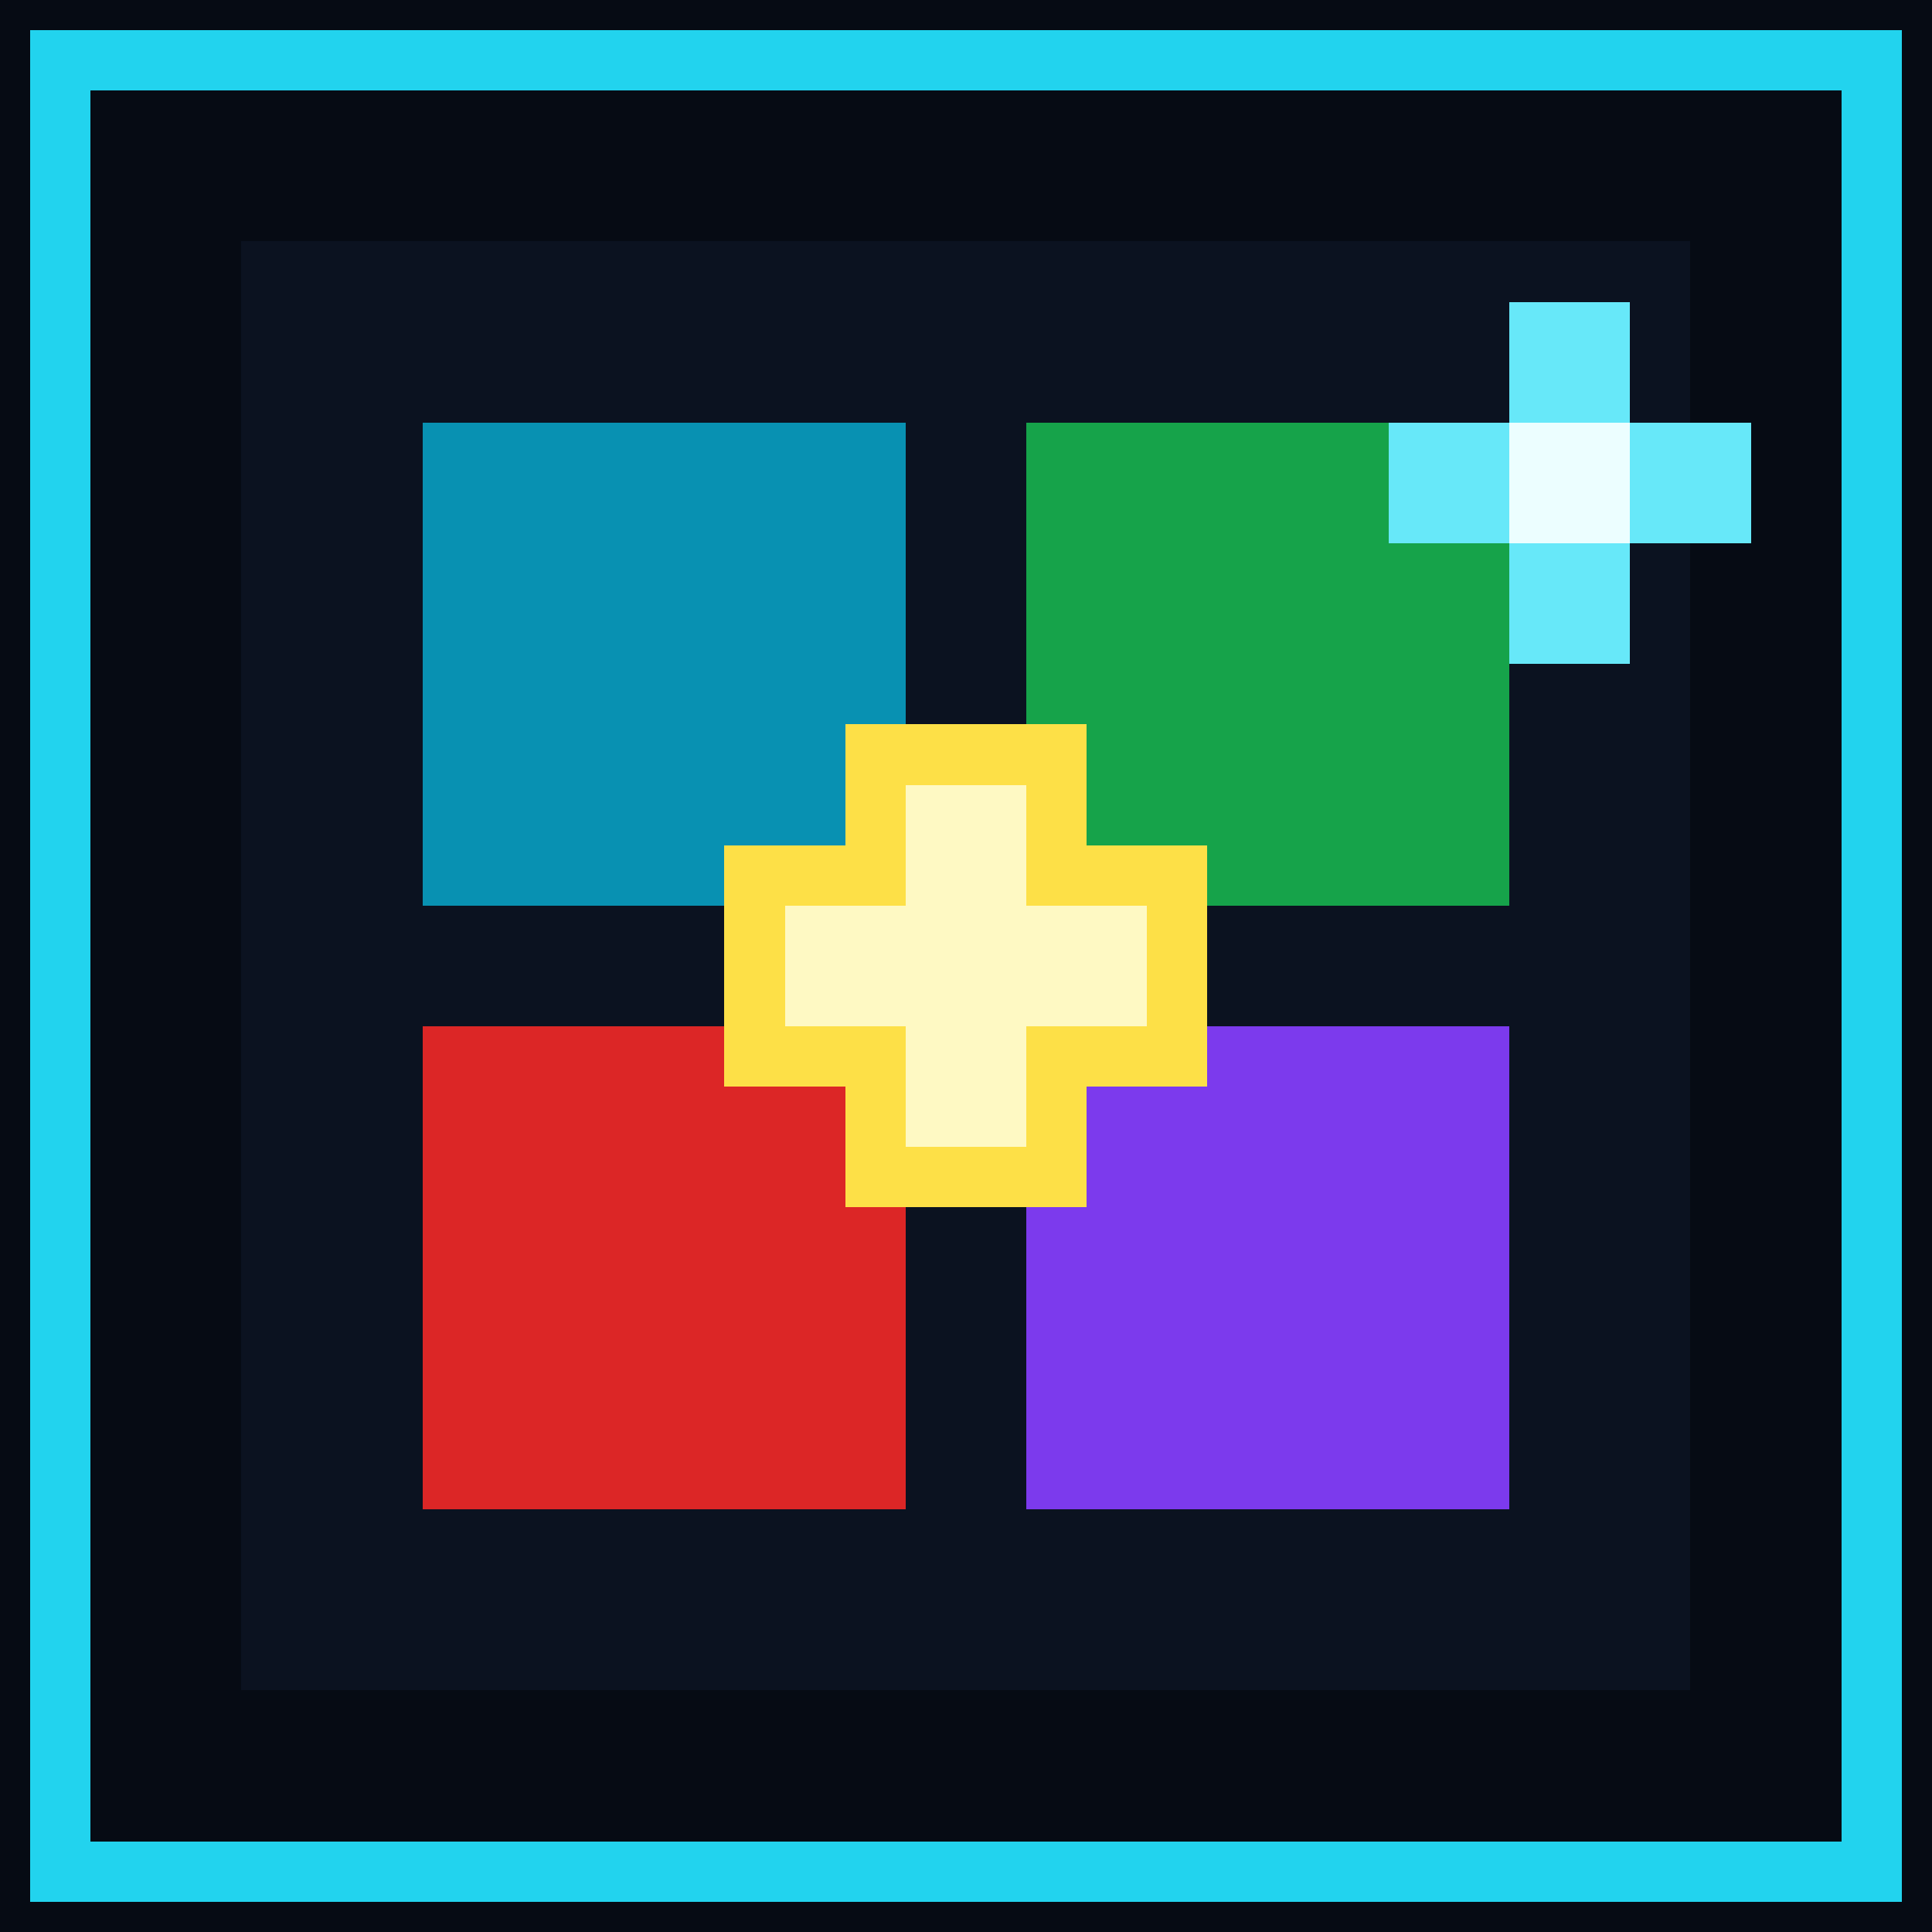
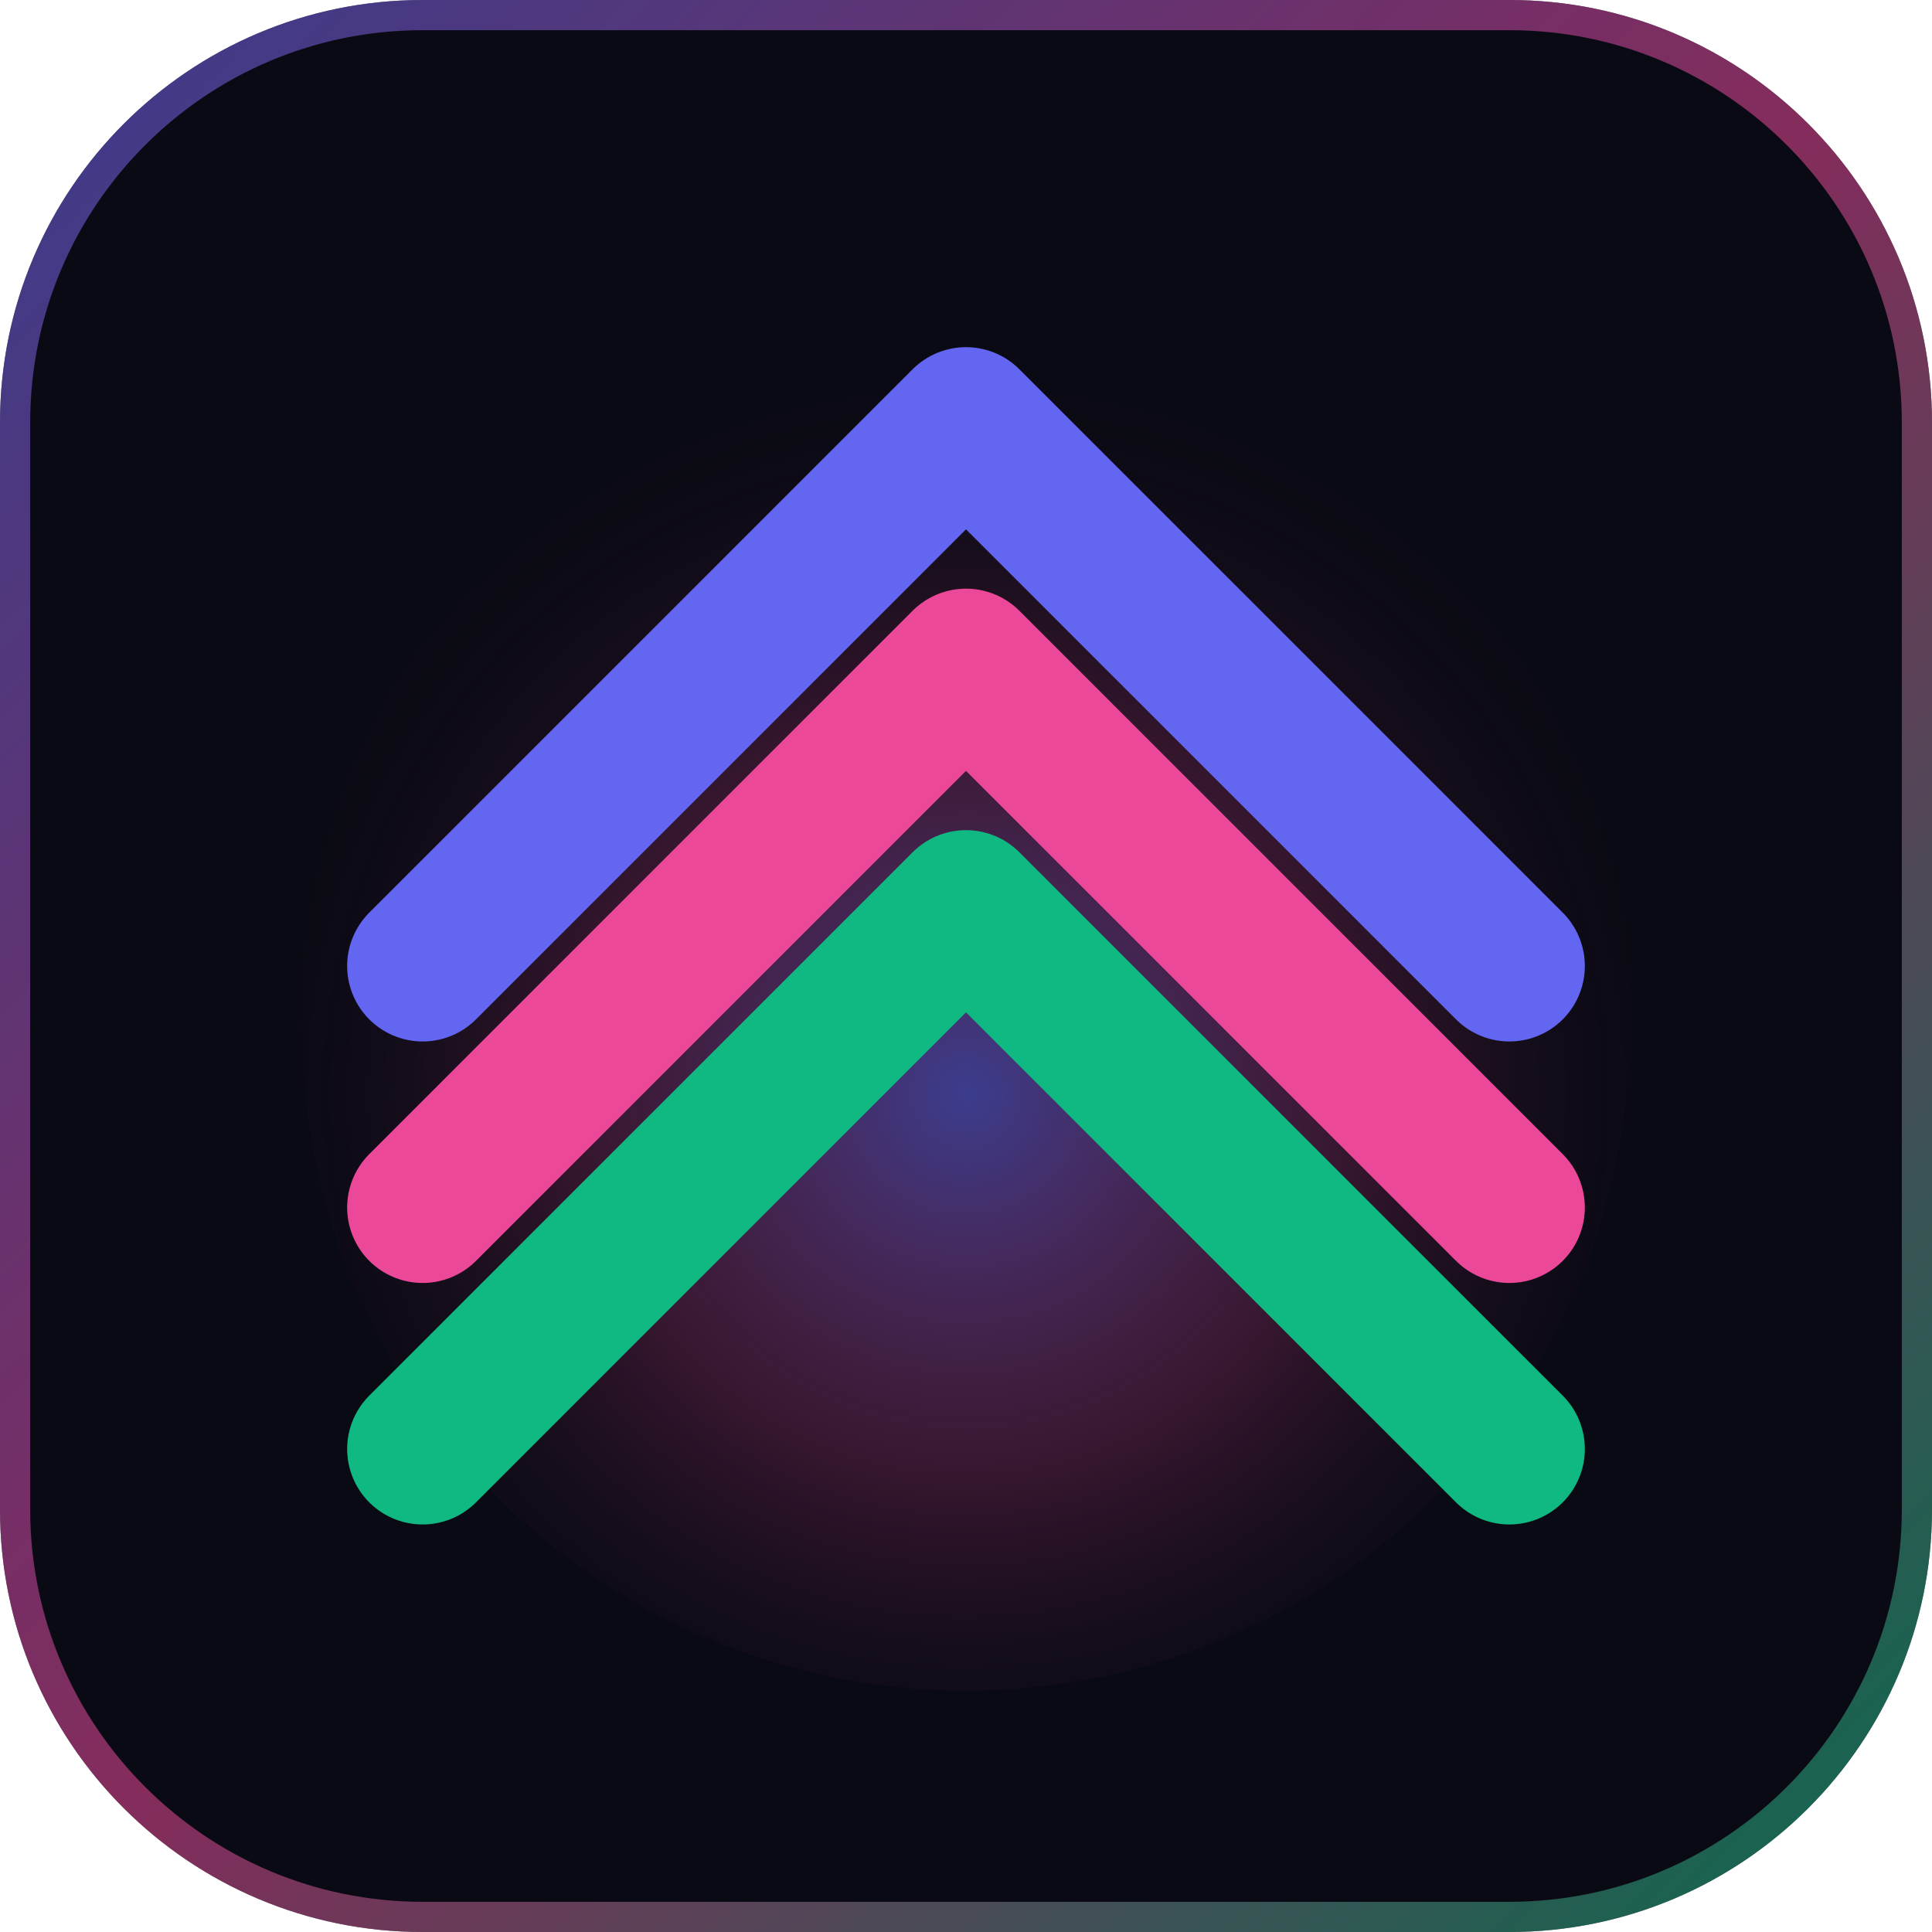
- <svg xmlns="http://www.w3.org/2000/svg" viewBox="0 0 64 64" shape-rendering="crispEdges">
-   <rect width="64" height="64" fill="#060b14" />
-   <rect x="2" y="2" width="60" height="60" fill="none" stroke="#22d3ee" stroke-width="2" />
-   <rect x="8" y="8" width="48" height="48" fill="#0b1220" />
-   <rect x="14" y="14" width="18" height="18" fill="#0891b2" />
-   <rect x="32" y="14" width="18" height="18" fill="#16a34a" />
-   <rect x="14" y="32" width="18" height="18" fill="#dc2626" />
-   <rect x="32" y="32" width="18" height="18" fill="#7c3aed" />
-   <rect x="30" y="12" width="4" height="40" fill="#0b1220" />
-   <rect x="12" y="30" width="40" height="4" fill="#0b1220" />
-   <rect x="28" y="24" width="8" height="16" fill="#fde047" />
-   <rect x="24" y="28" width="16" height="8" fill="#fde047" />
-   <rect x="30" y="26" width="4" height="12" fill="#fef9c3" />
-   <rect x="26" y="30" width="12" height="4" fill="#fef9c3" />
-   <rect x="50" y="10" width="4" height="4" fill="#67e8f9" />
-   <rect x="46" y="14" width="4" height="4" fill="#67e8f9" />
-   <rect x="50" y="14" width="4" height="4" fill="#ecfeff" />
-   <rect x="54" y="14" width="4" height="4" fill="#67e8f9" />
-   <rect x="50" y="18" width="4" height="4" fill="#67e8f9" />
+ <svg xmlns="http://www.w3.org/2000/svg" viewBox="0 0 64 64">
+   <defs>
+     <radialGradient id="agileSuiteGlow" cx="50%" cy="55%" r="55%">
+       <stop offset="0%" stop-color="#6366f1" stop-opacity="0.55" />
+       <stop offset="55%" stop-color="#ec4899" stop-opacity="0.18" />
+       <stop offset="100%" stop-color="#0a0a14" stop-opacity="0" />
+     </radialGradient>
+     <linearGradient id="agileSuiteEdge" x1="0" y1="0" x2="1" y2="1">
+       <stop offset="0%" stop-color="#6366f1" stop-opacity="0.6" />
+       <stop offset="50%" stop-color="#ec4899" stop-opacity="0.6" />
+       <stop offset="100%" stop-color="#10b981" stop-opacity="0.6" />
+     </linearGradient>
+   </defs>
+   <rect width="64" height="64" rx="14" ry="14" fill="#0a0a14" />
+   <rect x="0.5" y="0.5" width="63" height="63" rx="13.5" ry="13.5" fill="none" stroke="url(#agileSuiteEdge)" stroke-width="1" opacity="0.9" />
+   <circle cx="32" cy="34" r="22" fill="url(#agileSuiteGlow)" />
+   <g fill="none" stroke-linecap="round" stroke-linejoin="round" stroke-width="5">
+     <polyline points="14,48 32,30 50,48" stroke="#10b981" />
+     <polyline points="14,40 32,22 50,40" stroke="#ec4899" />
+     <polyline points="14,32 32,14 50,32" stroke="#6366f1" />
+   </g>
</svg>
